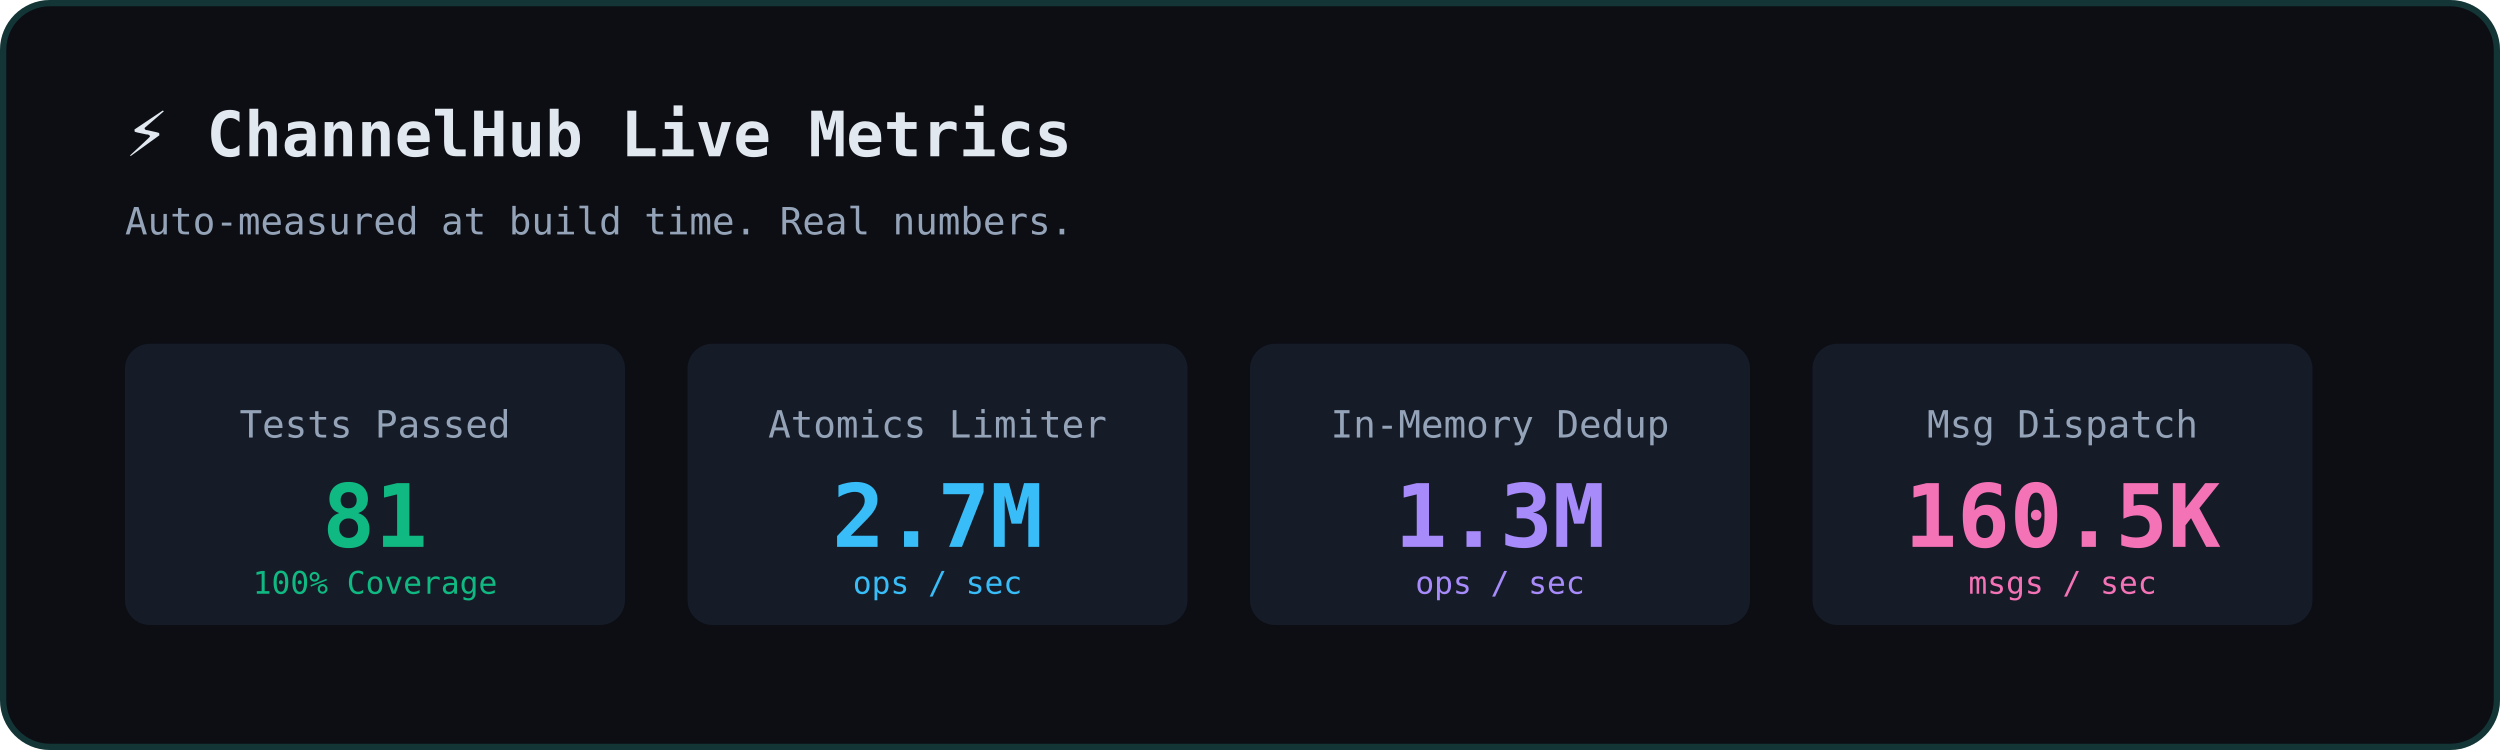
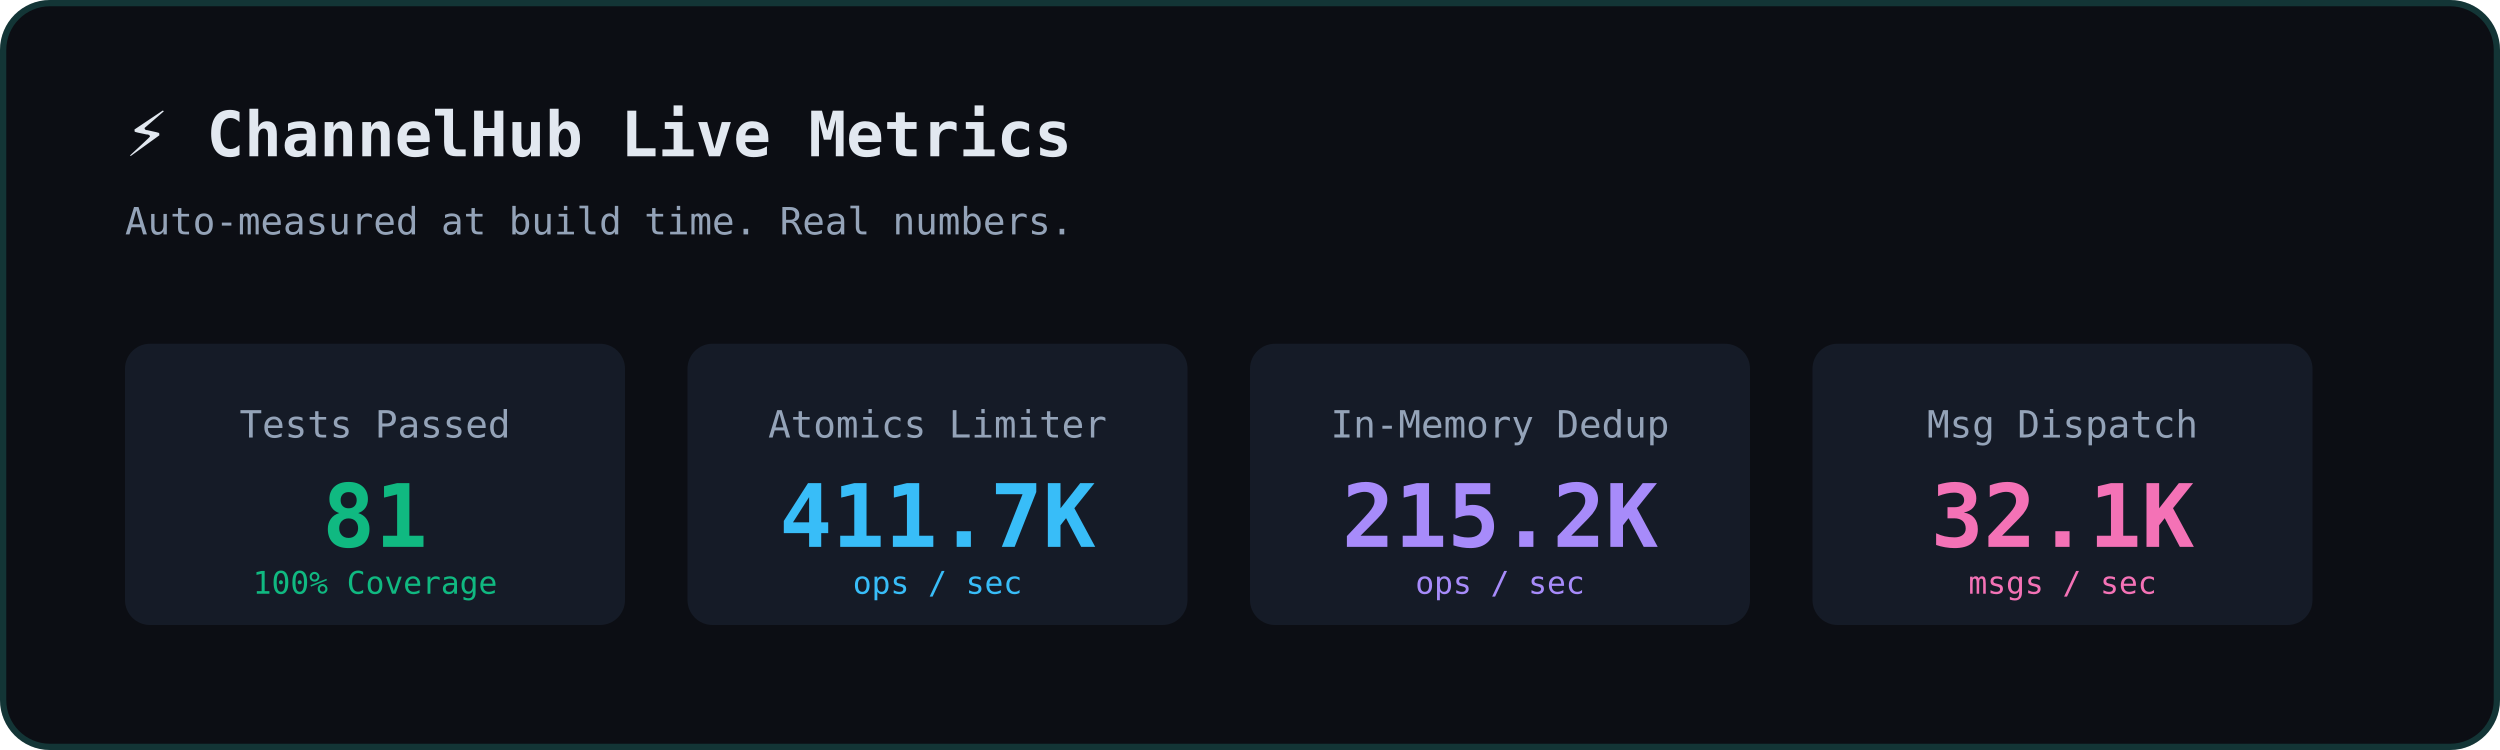
<svg xmlns="http://www.w3.org/2000/svg" width="800" height="240" viewBox="0 0 800 240" fill="none">
  <rect width="800" height="240" rx="16" fill="#0C0E14" />
  <rect x="1" y="1" width="798" height="238" rx="15" stroke="#2DD4BF" stroke-opacity="0.2" stroke-width="2" />
  <text x="40" y="50" font-family="monospace" font-size="20" fill="#E2E8F0" font-weight="bold">⚡ ChannelHub Live Metrics</text>
  <text x="40" y="75" font-family="monospace" font-size="12" fill="#94A3B8">Auto-measured at build time. Real numbers.</text>
  <g transform="translate(40, 110)">
    <rect x="0" y="0" width="160" height="90" rx="8" fill="#1E293B" fill-opacity="0.5" />
    <text x="80" y="30" font-family="monospace" font-size="12" fill="#94A3B8" text-anchor="middle">Tests Passed</text>
    <text x="80" y="65" font-family="monospace" font-size="28" fill="#10B981" font-weight="bold" text-anchor="middle">81</text>
    <text x="80" y="80" font-family="monospace" font-size="10" fill="#10B981" text-anchor="middle">100% Coverage</text>
    <rect x="180" y="0" width="160" height="90" rx="8" fill="#1E293B" fill-opacity="0.5" />
    <text x="260" y="30" font-family="monospace" font-size="12" fill="#94A3B8" text-anchor="middle">Atomics Limiter</text>
-     <text x="260" y="65" font-family="monospace" font-size="28" fill="#38BDF8" font-weight="bold" text-anchor="middle">2.7M</text>
+     <text x="260" y="65" font-family="monospace" font-size="28" fill="#38BDF8" font-weight="bold" text-anchor="middle">411.7K</text>
    <text x="260" y="80" font-family="monospace" font-size="10" fill="#38BDF8" text-anchor="middle">ops / sec</text>
    <rect x="360" y="0" width="160" height="90" rx="8" fill="#1E293B" fill-opacity="0.5" />
    <text x="440" y="30" font-family="monospace" font-size="12" fill="#94A3B8" text-anchor="middle">In-Memory Dedup</text>
-     <text x="440" y="65" font-family="monospace" font-size="28" fill="#A78BFA" font-weight="bold" text-anchor="middle">1.3M</text>
+     <text x="440" y="65" font-family="monospace" font-size="28" fill="#A78BFA" font-weight="bold" text-anchor="middle">215.2K</text>
    <text x="440" y="80" font-family="monospace" font-size="10" fill="#A78BFA" text-anchor="middle">ops / sec</text>
    <rect x="540" y="0" width="160" height="90" rx="8" fill="#1E293B" fill-opacity="0.5" />
    <text x="620" y="30" font-family="monospace" font-size="12" fill="#94A3B8" text-anchor="middle">Msg Dispatch</text>
-     <text x="620" y="65" font-family="monospace" font-size="28" fill="#F472B6" font-weight="bold" text-anchor="middle">160.5K</text>
+     <text x="620" y="65" font-family="monospace" font-size="28" fill="#F472B6" font-weight="bold" text-anchor="middle">32.1K</text>
    <text x="620" y="80" font-family="monospace" font-size="10" fill="#F472B6" text-anchor="middle">msgs / sec</text>
  </g>
</svg>
